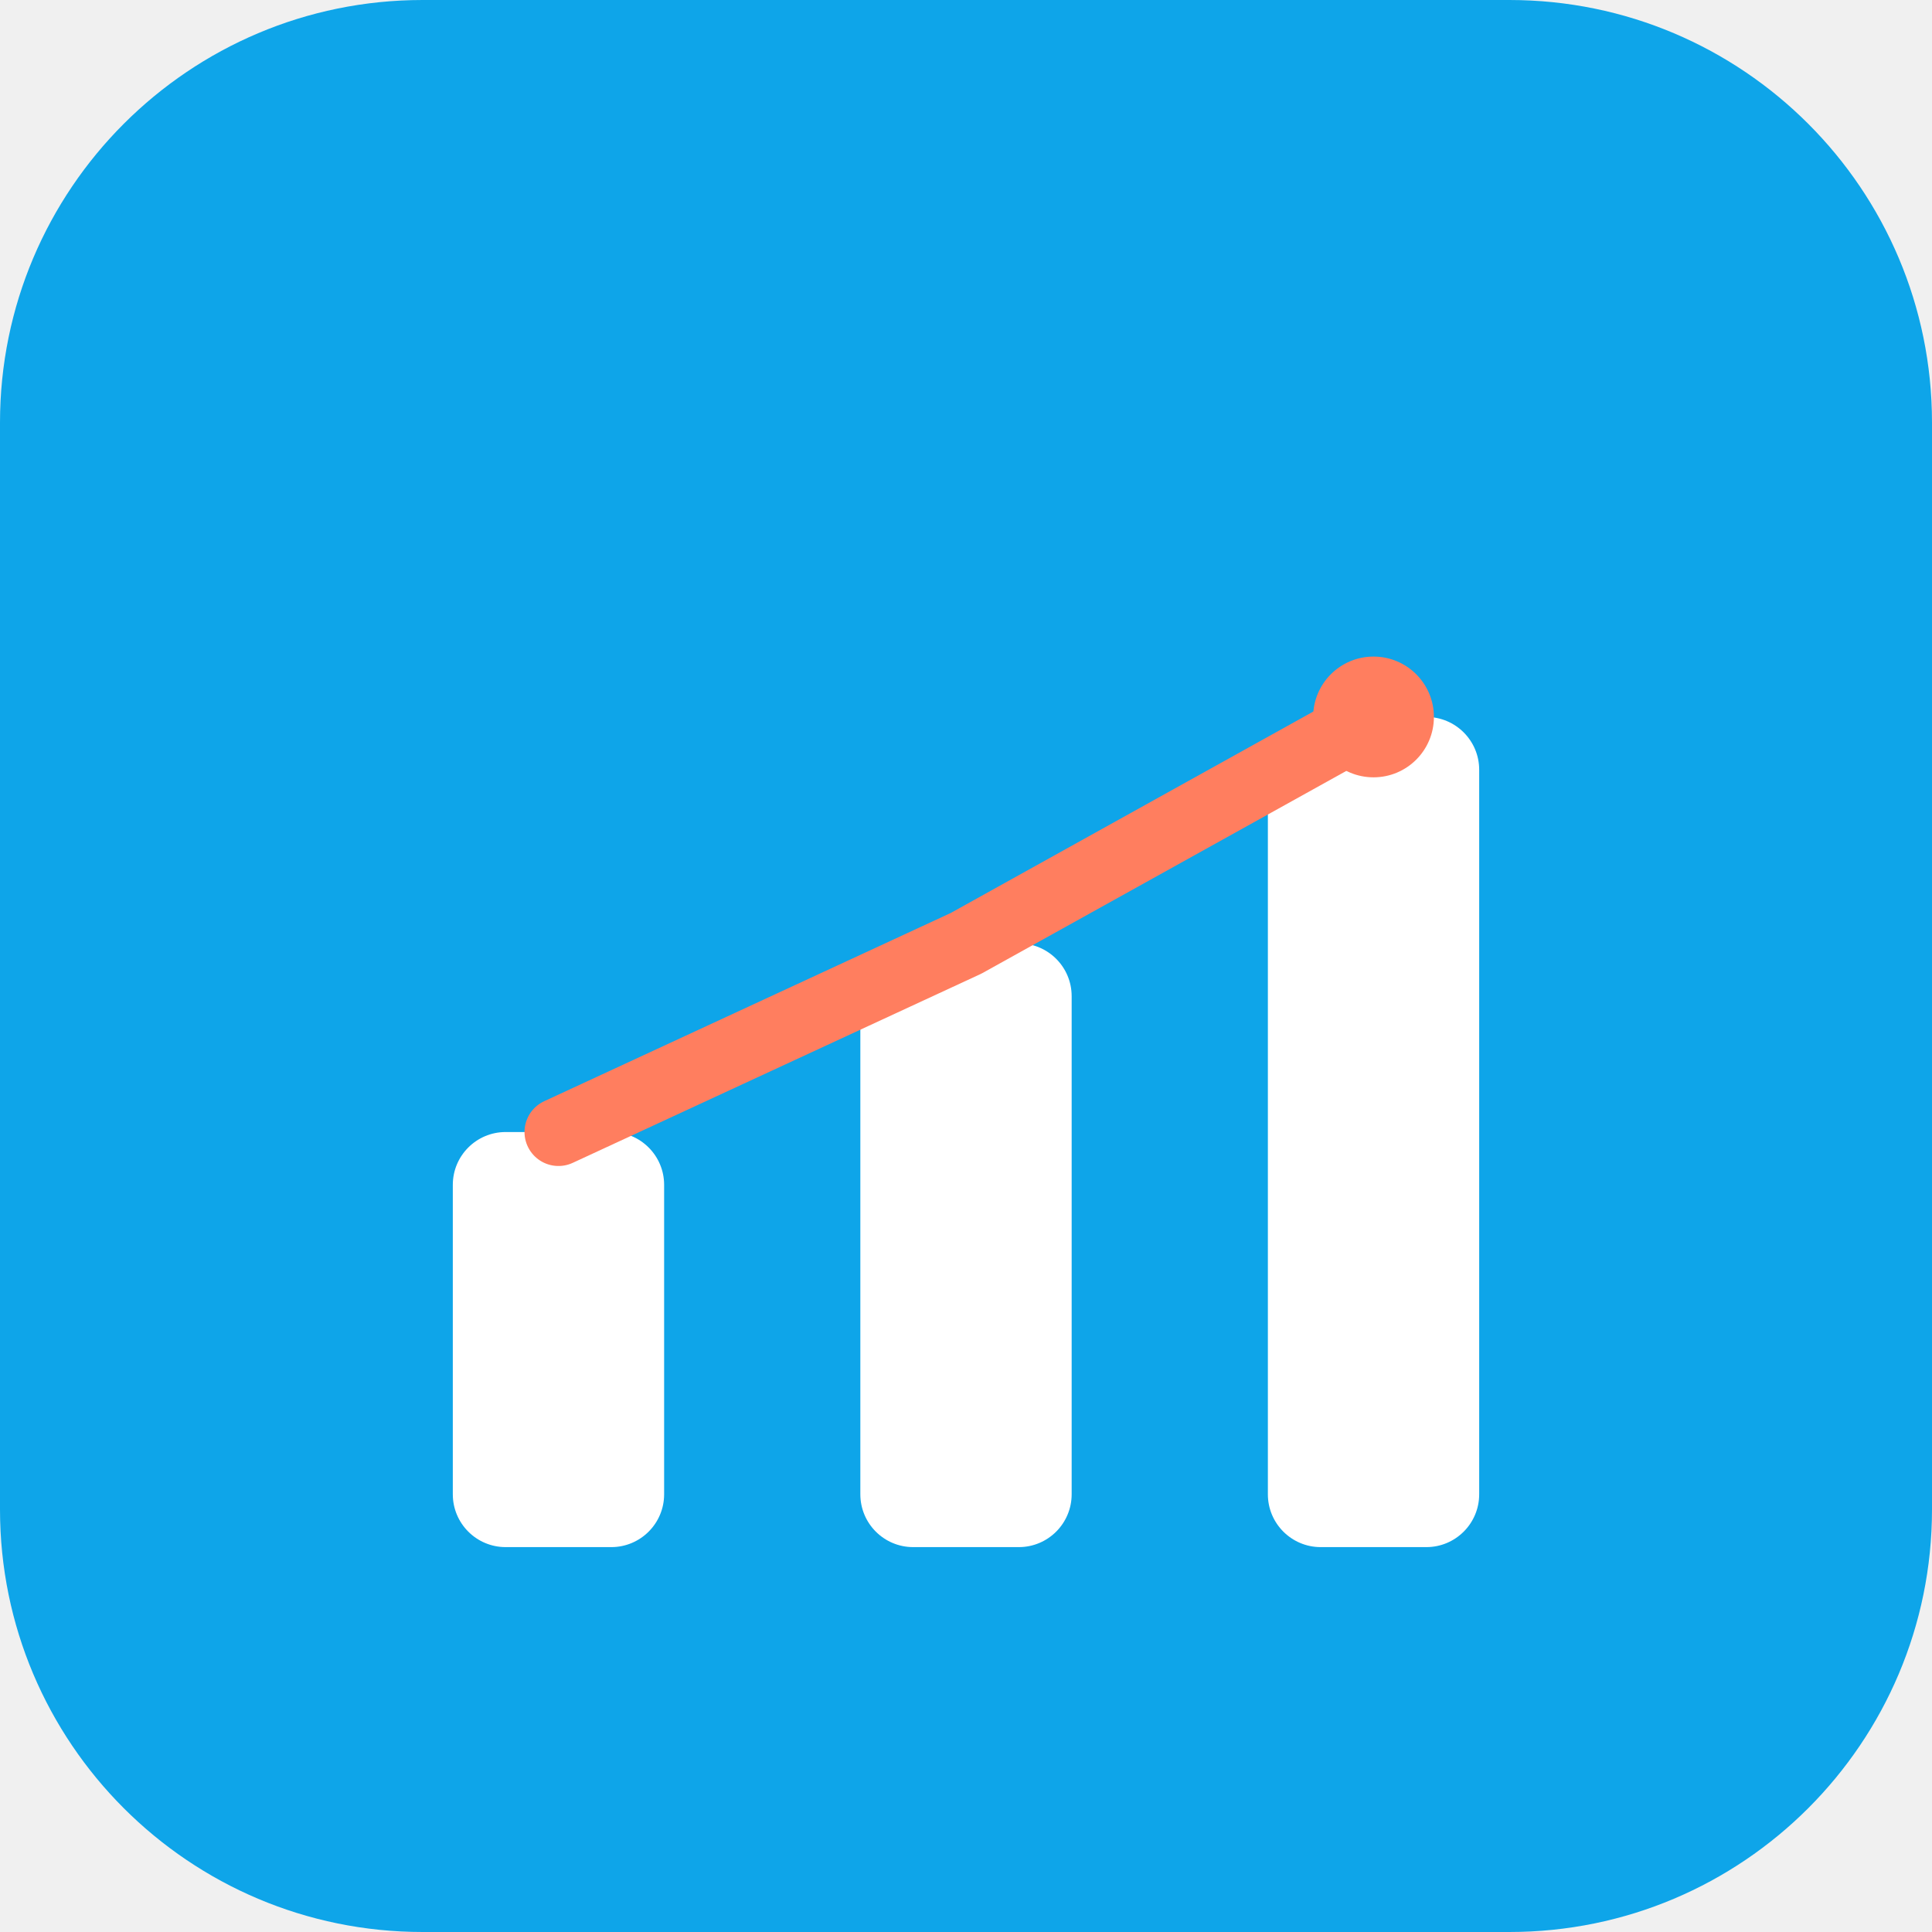
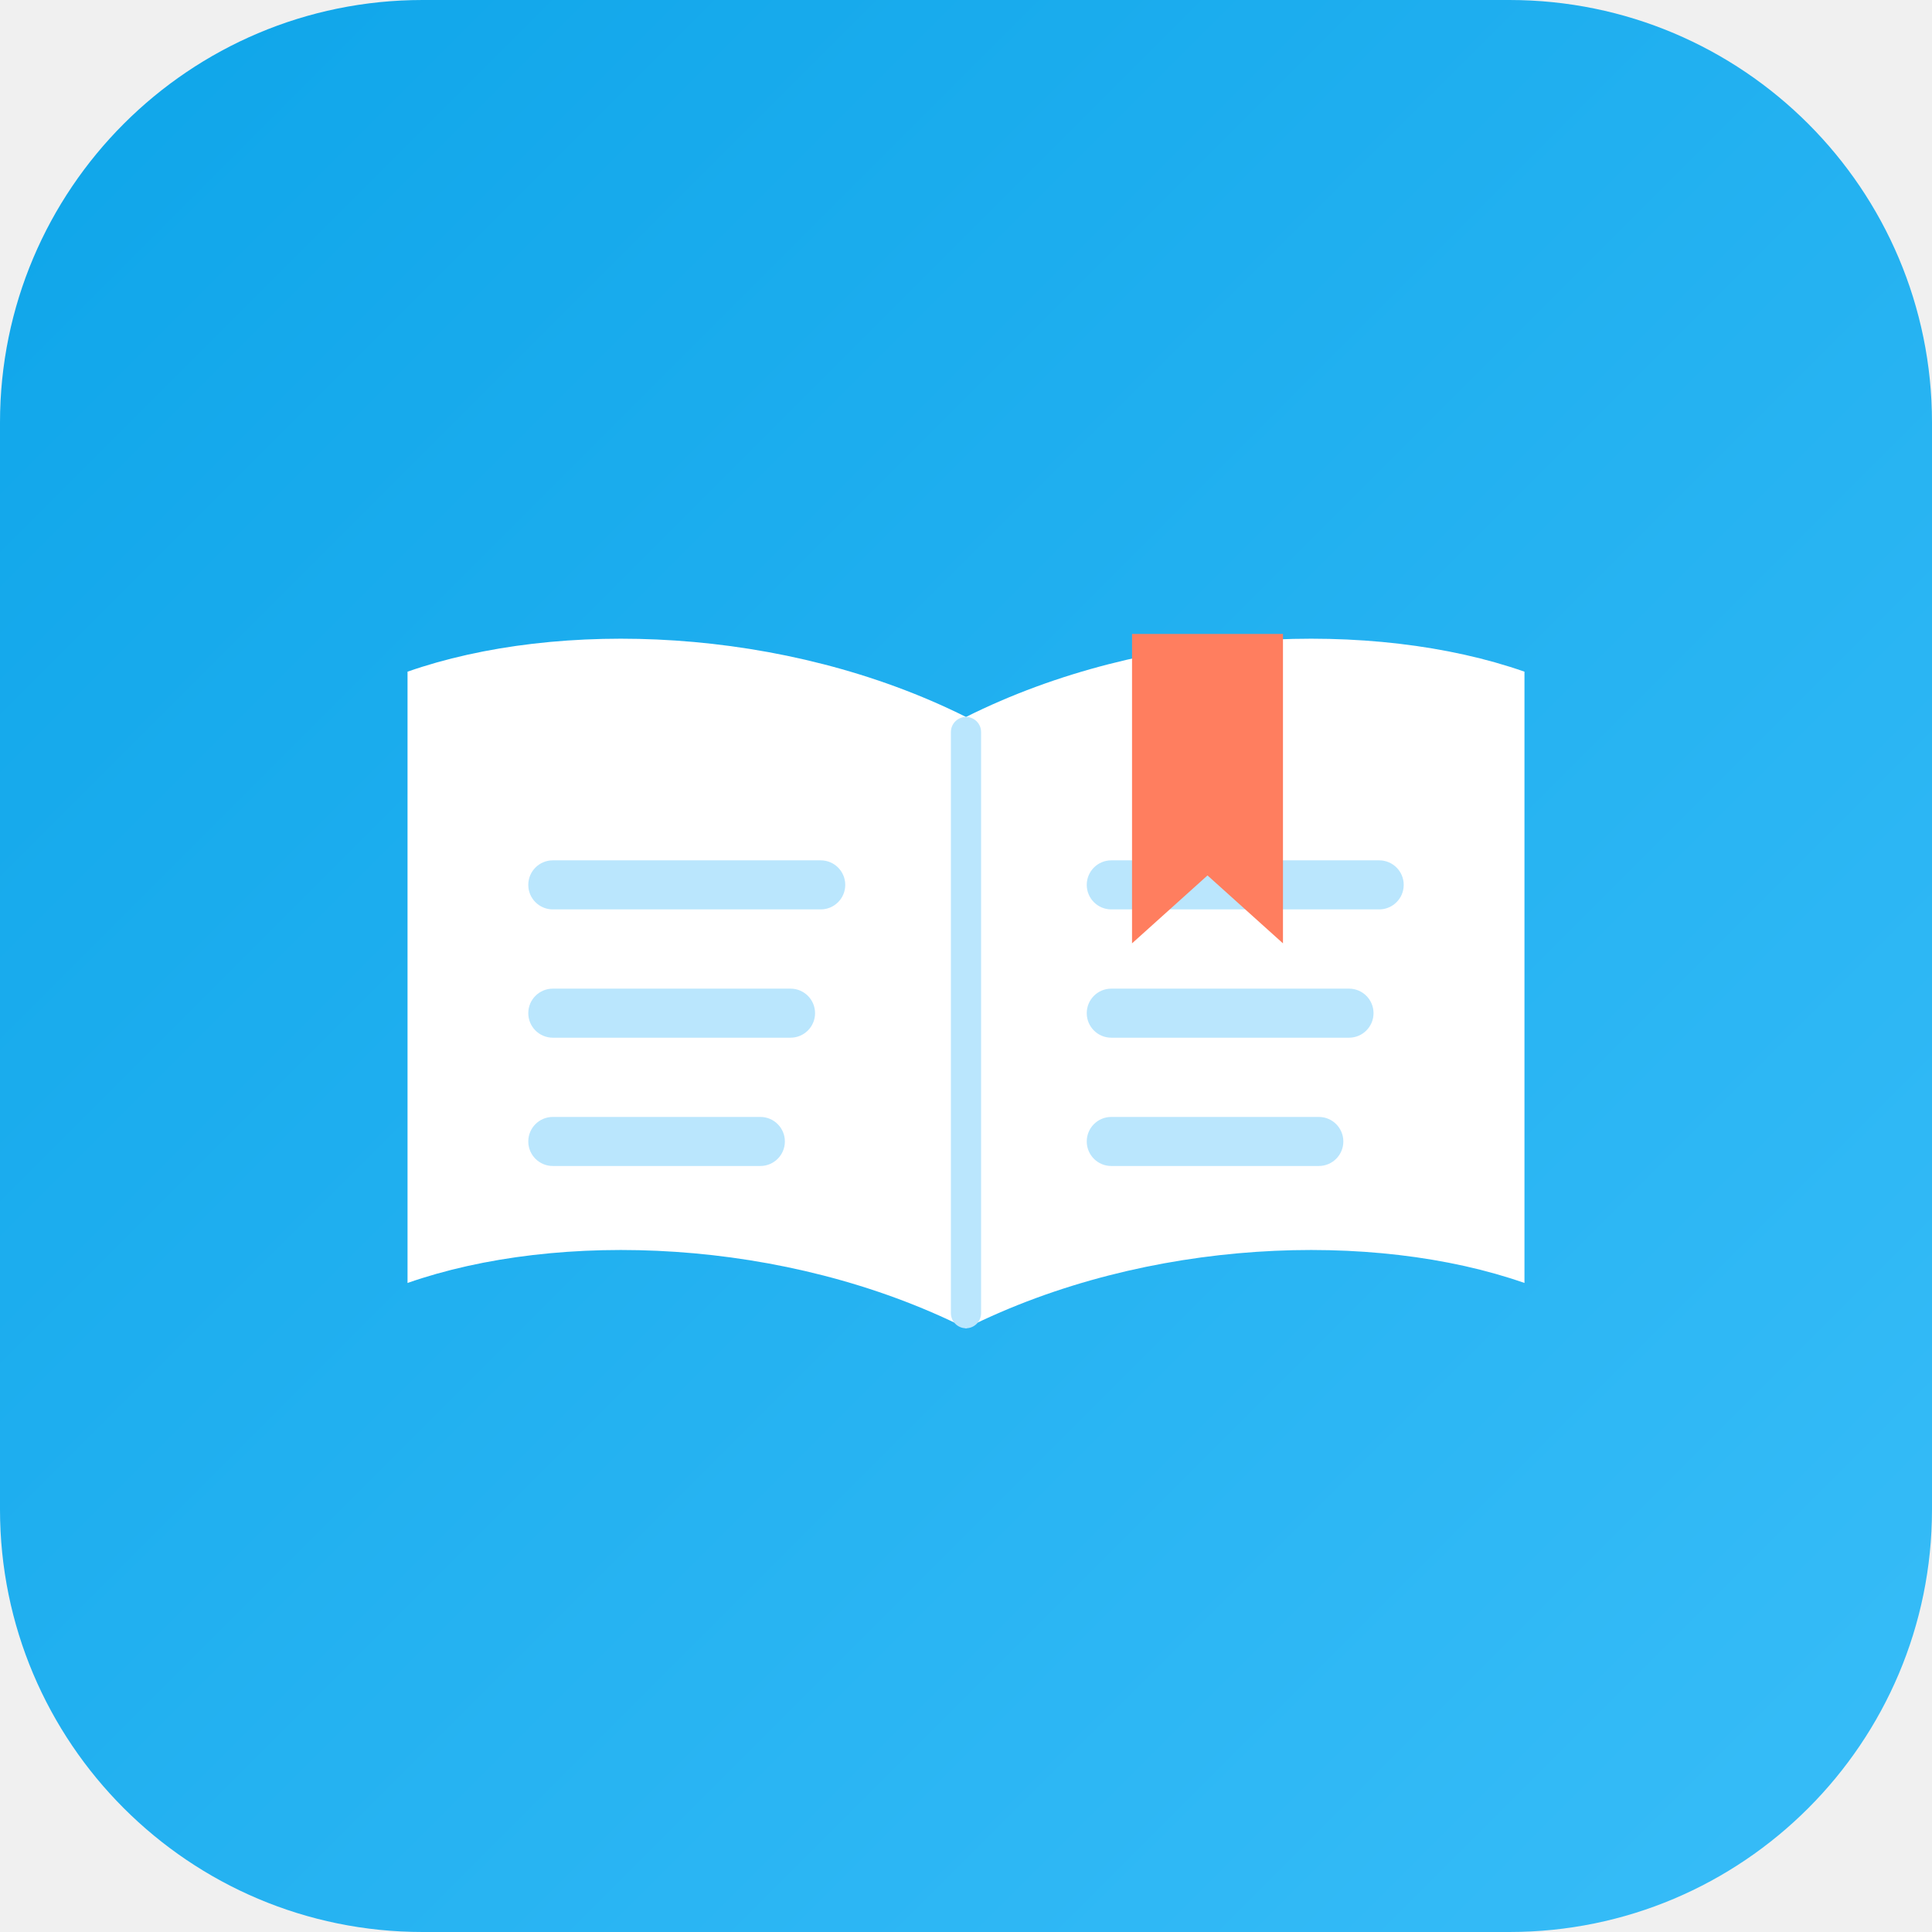
<svg xmlns="http://www.w3.org/2000/svg" viewBox="0 0 512 512">
-   <rect width="512" height="512" rx="112" fill="#0EA5E9" />
-   <g fill="#FFFFFF">
-     <rect x="120" y="300" width="56" height="110" rx="14" />
-     <rect x="228" y="250" width="56" height="160" rx="14" />
-     <rect x="336" y="190" width="56" height="220" rx="14" />
+   <defs>
+     <linearGradient id="g" x1="0" y1="0" x2="1" y2="1">
+       <stop offset="0" stop-color="#0EA5E9" />
+       <stop offset="1" stop-color="#38BDF8" />
+     </linearGradient>
+   </defs>
+   <rect width="512" height="512" rx="112" fill="url(#g)" />
+   <g>
+     <path d="M256 190 C 208 166 148 164 108 178 L108 340 C148 326 208 328 256 352 Z" fill="#FFFFFF" />
+     <path d="M256 190 C 304 166 364 164 404 178 L404 340 C364 326 304 328 256 352 Z" fill="#FFFFFF" />
+     <rect x="252" y="190" width="8" height="162" rx="4" fill="#BAE6FD" />
+     <rect x="140" y="228" width="84" height="13" rx="6.5" fill="#BAE6FD" />
+     <rect x="288" y="228" width="84" height="13" rx="6.5" fill="#BAE6FD" />
+     <rect x="140" y="262" width="76" height="13" rx="6.5" fill="#BAE6FD" />
+     <rect x="288" y="262" width="76" height="13" rx="6.5" fill="#BAE6FD" />
+     <rect x="140" y="296" width="68" height="13" rx="6.5" fill="#BAE6FD" />
+     <rect x="288" y="296" width="68" height="13" rx="6.5" fill="#BAE6FD" />
+     <path d="M300 168 L300 250 L320 232 L340 250 L340 168 Z" fill="#FF7E5F" />
  </g>
-   <polyline points="148,300 256,250 364,190" fill="none" stroke="#FF7E5F" stroke-width="18" stroke-linecap="round" stroke-linejoin="round" />
-   <circle cx="364" cy="190" r="16" fill="#FF7E5F" />
</svg>
